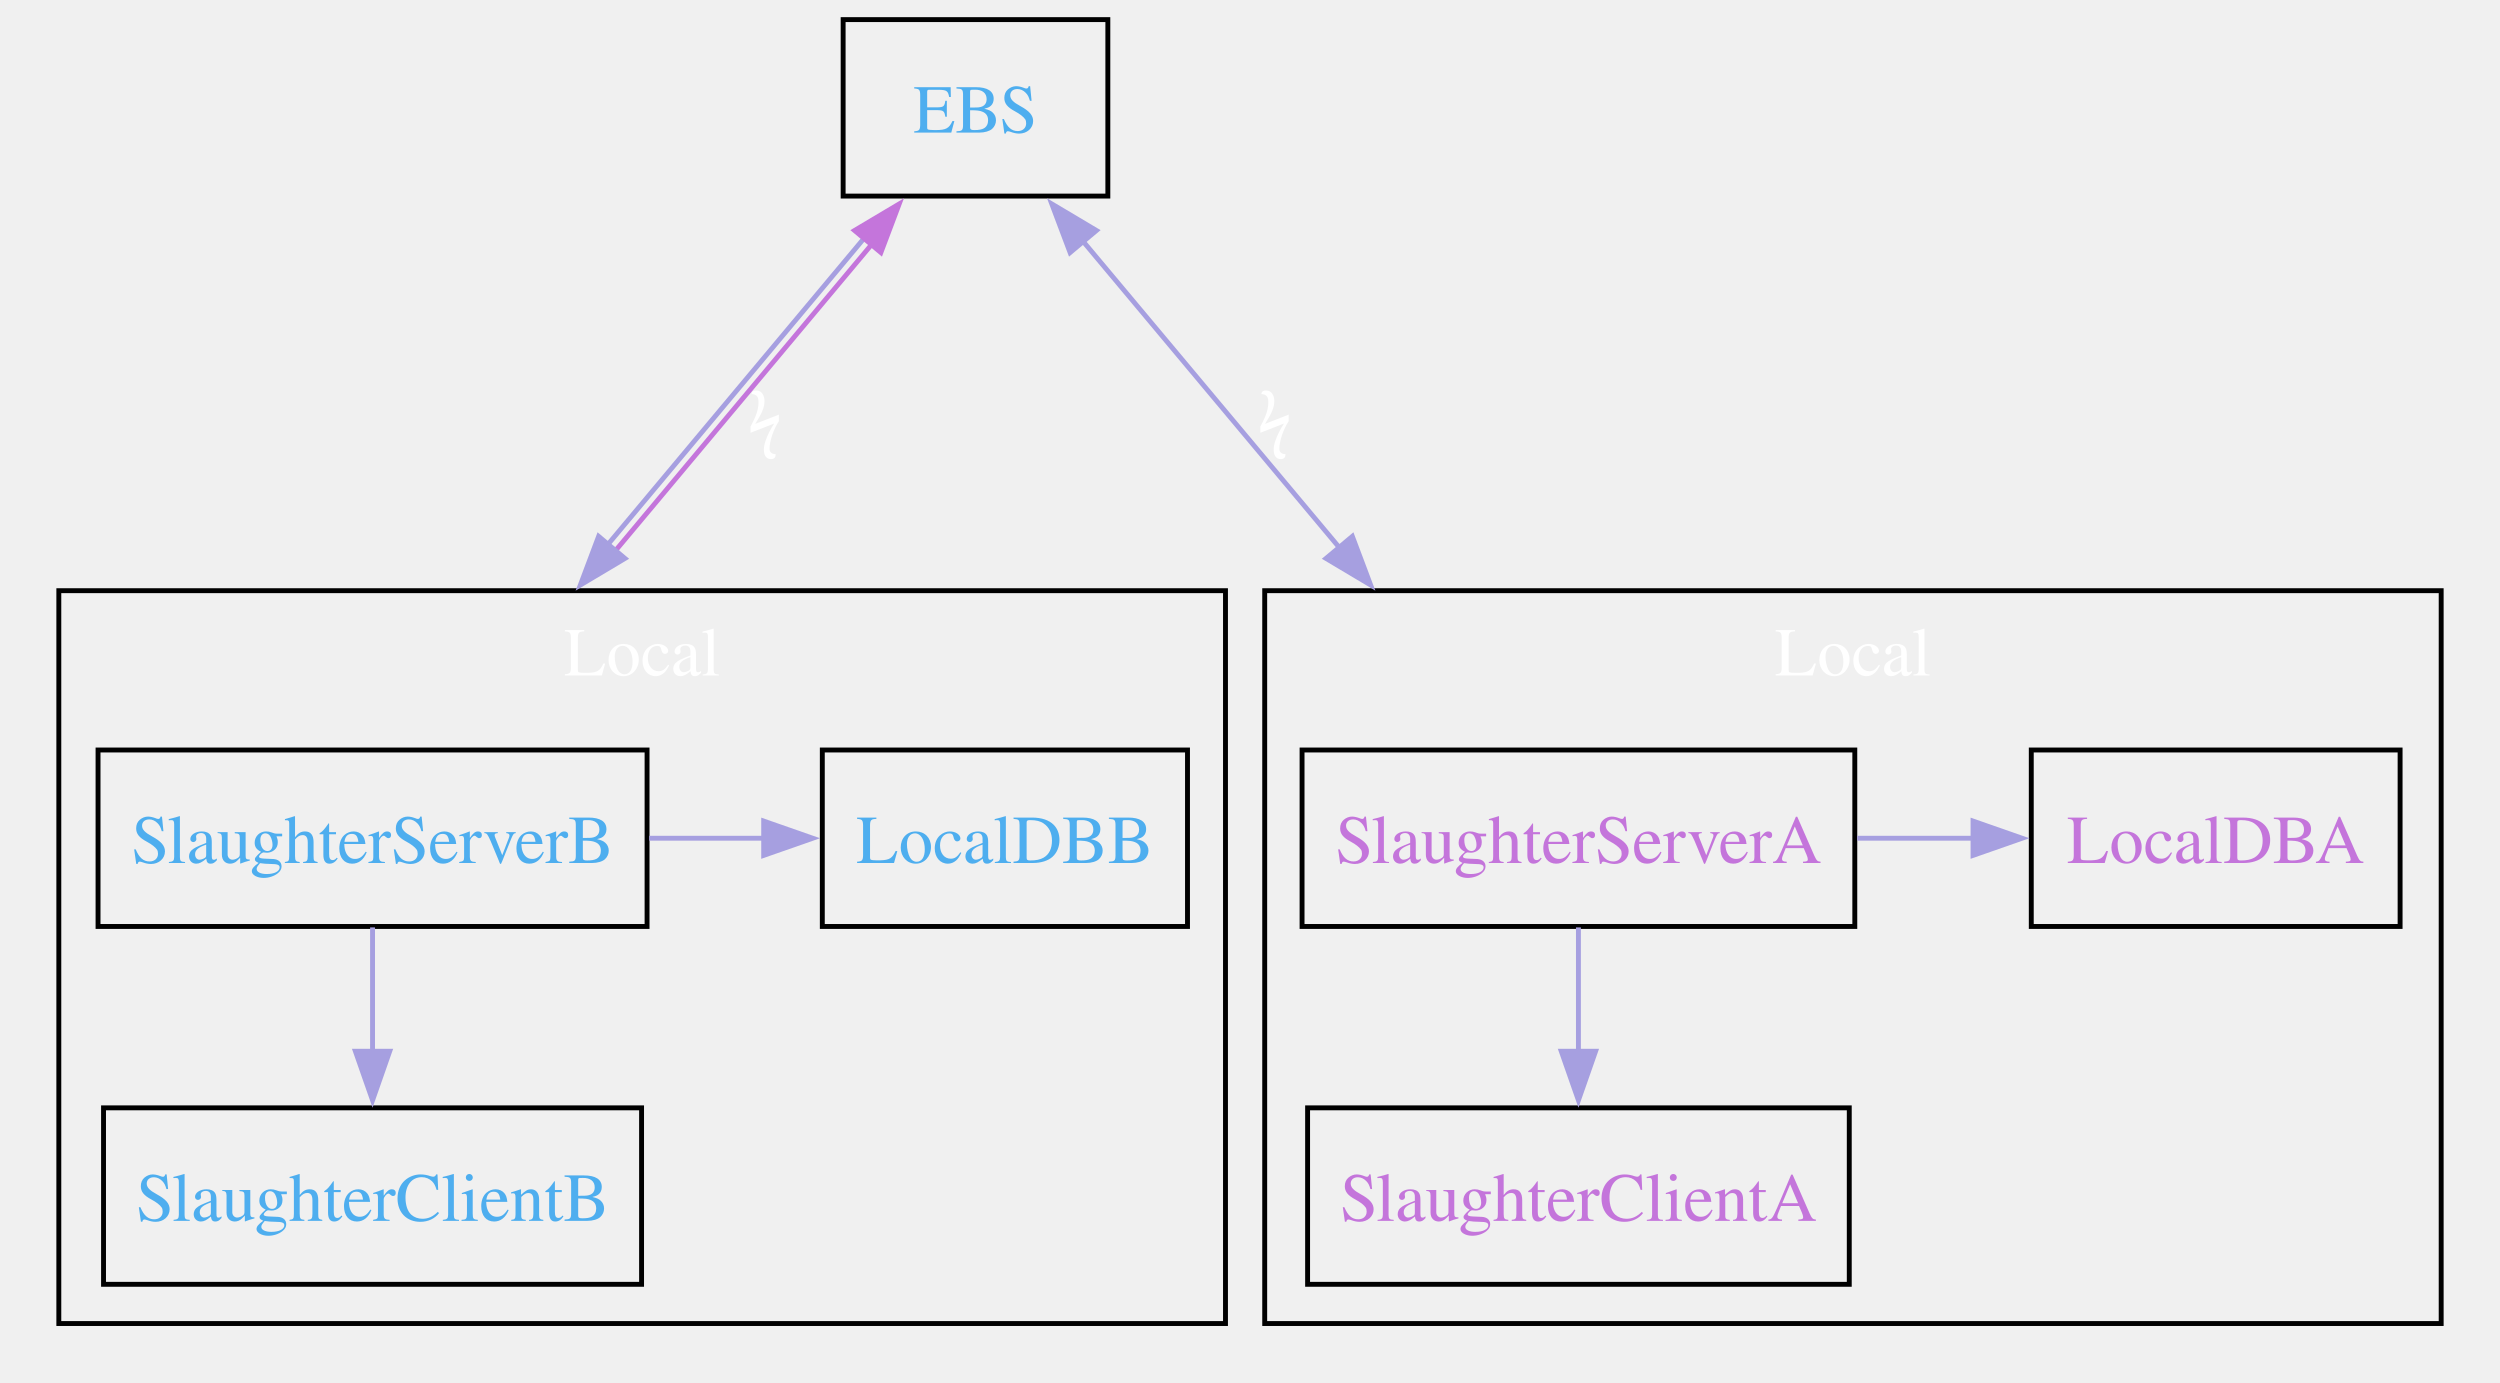
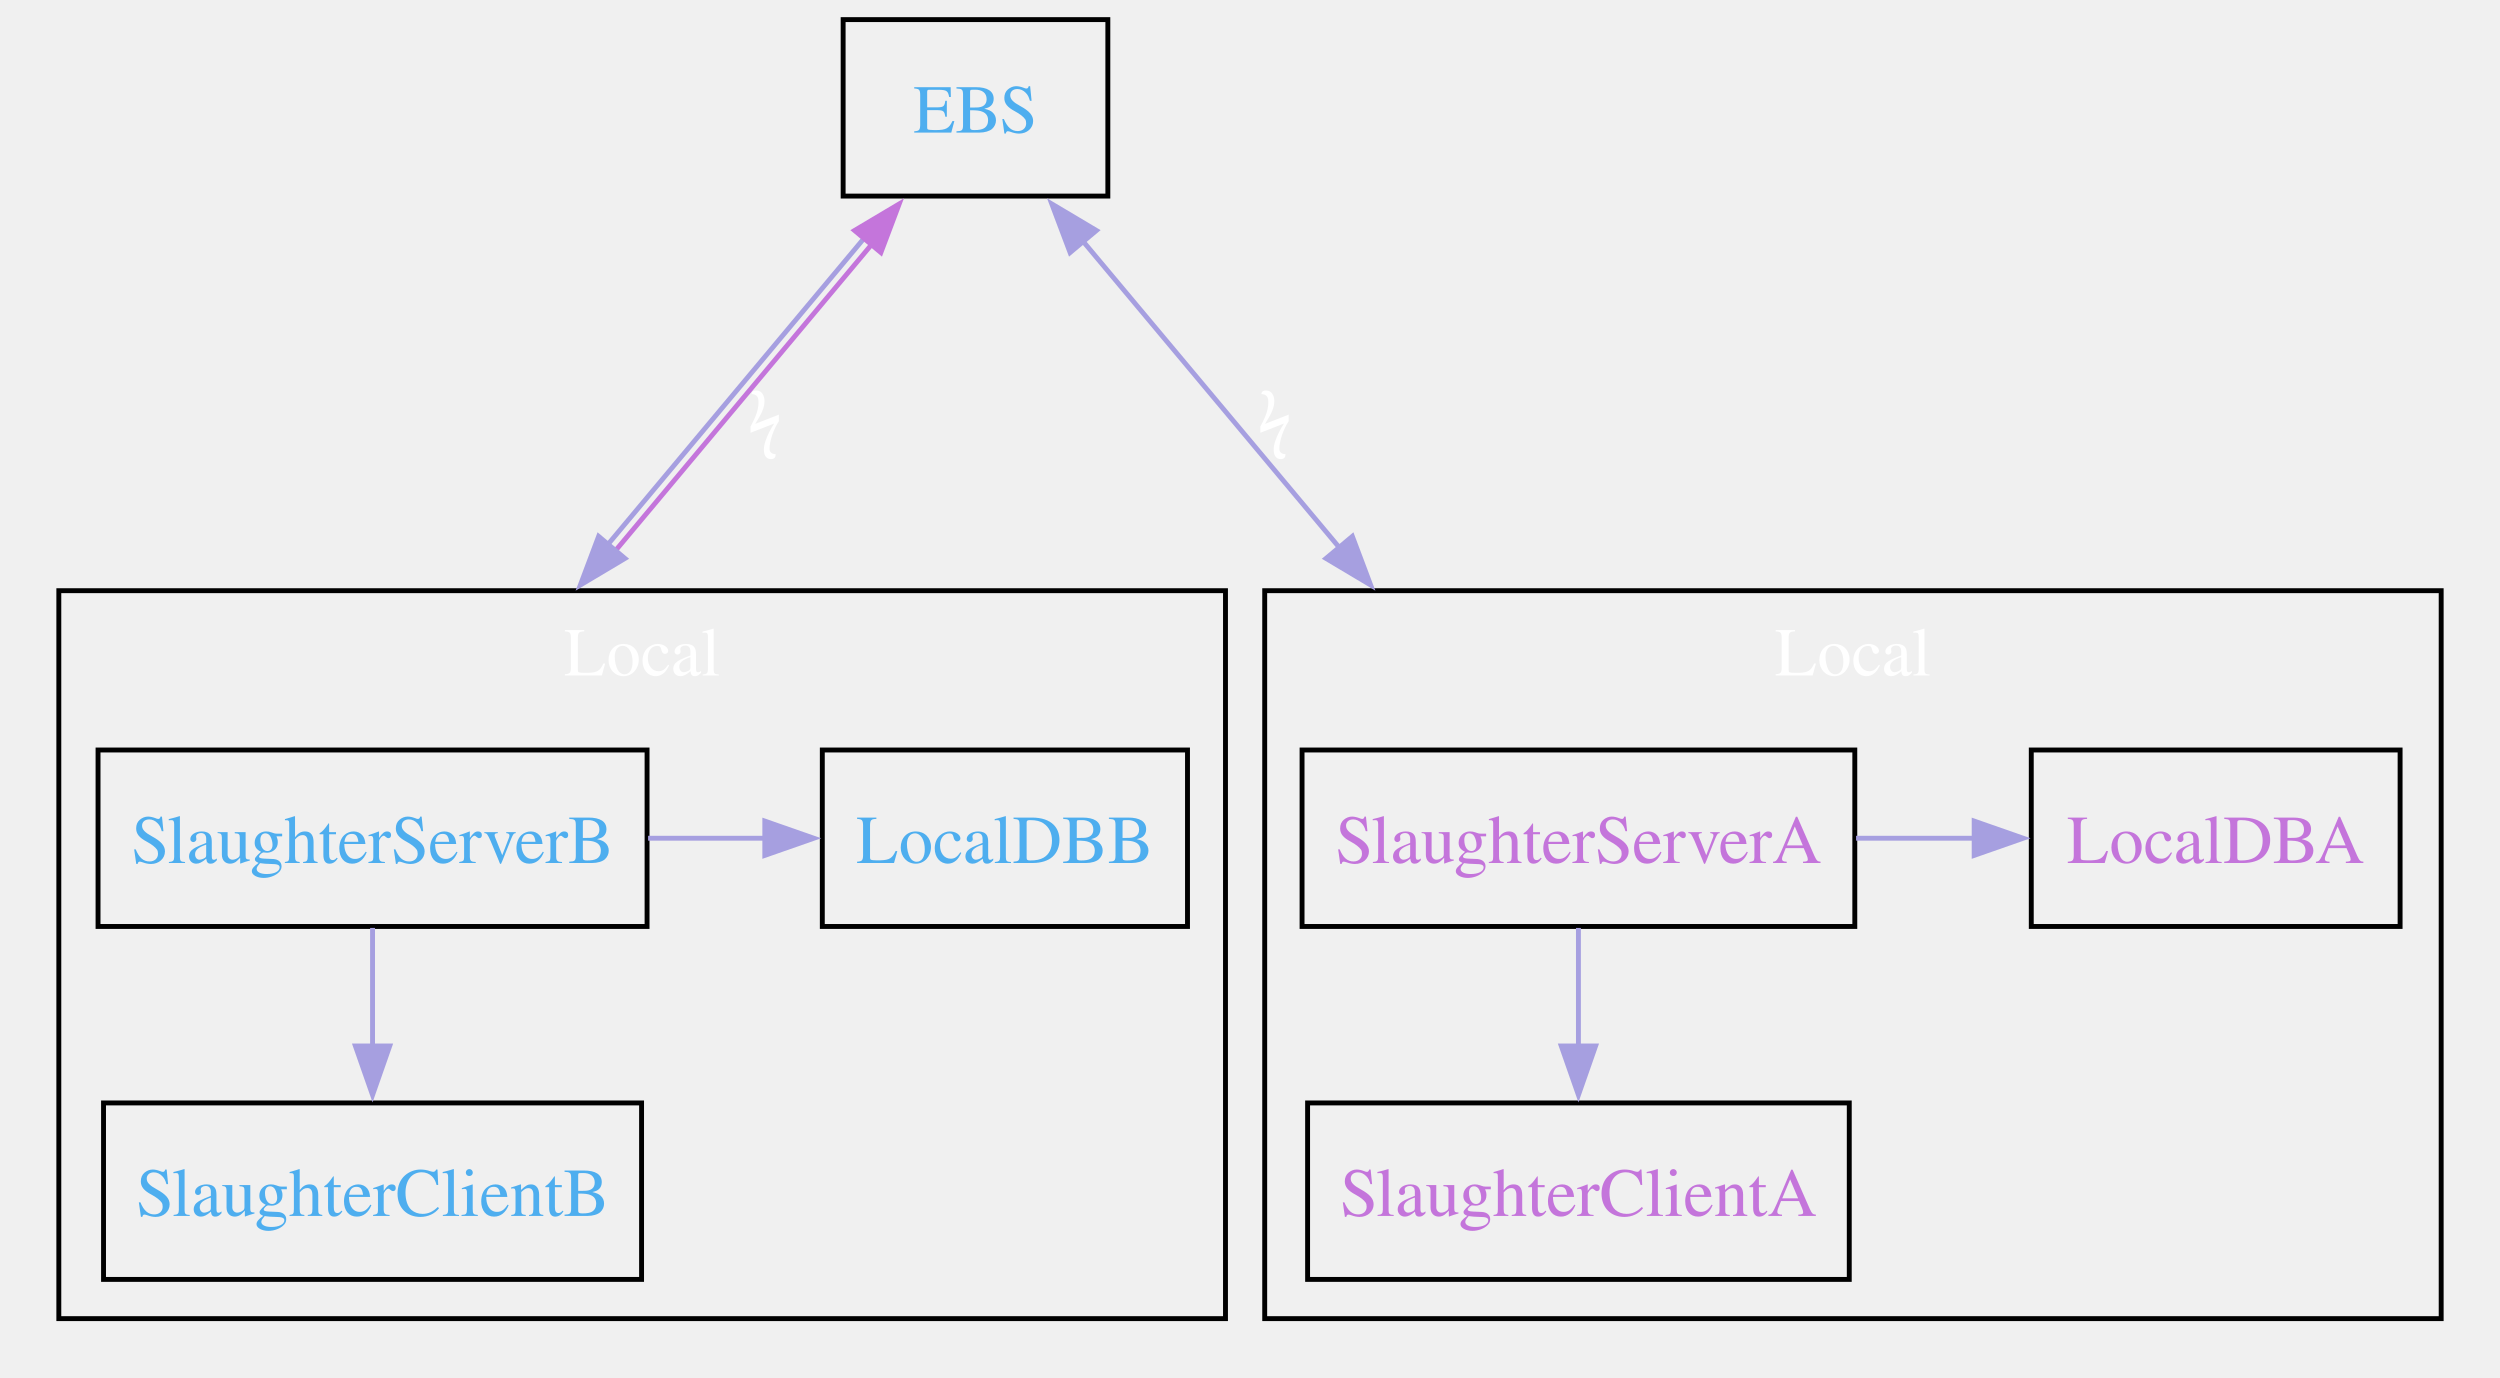
- <svg xmlns="http://www.w3.org/2000/svg" width="510pt" height="282pt" viewBox="0.00 0.00 510.00 282.00">
-   <g id="graph0" class="graph" transform="scale(1 1) rotate(0) translate(4 278)">
+ <svg xmlns="http://www.w3.org/2000/svg" width="510pt" height="281pt" viewBox="0.00 0.00 510.00 281.00">
+   <g id="graph0" class="graph" transform="scale(1 1) rotate(0) translate(4 277)">
    <g id="clust1" class="cluster">
-       <polygon fill="none" stroke="black" points="8,-8 8,-157.5 246,-157.5 246,-8 8,-8" />
-       <text text-anchor="middle" x="127" y="-140.2" font-family="Times,serif" font-size="14.00" fill="white">Local</text>
+       <polygon fill="none" stroke="black" points="8,-8 8,-156.5 246,-156.5 246,-8 8,-8" />
+       <text text-anchor="middle" x="127" y="-139.2" font-family="Times,serif" font-size="14.00" fill="white">Local</text>
    </g>
    <g id="clust3" class="cluster">
-       <polygon fill="none" stroke="black" points="254,-8 254,-157.5 494,-157.5 494,-8 254,-8" />
-       <text text-anchor="middle" x="374" y="-140.2" font-family="Times,serif" font-size="14.00" fill="white">Local</text>
+       <polygon fill="none" stroke="black" points="254,-8 254,-156.5 494,-156.5 494,-8 254,-8" />
+       <text text-anchor="middle" x="374" y="-139.2" font-family="Times,serif" font-size="14.00" fill="white">Local</text>
    </g>
    <g id="node1" class="node">
-       <polygon fill="none" stroke="black" points="128,-125 16,-125 16,-89 128,-89 128,-125" />
-       <text text-anchor="middle" x="72" y="-101.95" font-family="Times,serif" font-size="14.00" fill="#4eaeef">SlaughterServerB</text>
+       <polygon fill="none" stroke="black" points="128,-124 16,-124 16,-88 128,-88 128,-124" />
+       <text text-anchor="middle" x="72" y="-100.95" font-family="Times,serif" font-size="14.00" fill="#4eaeef">SlaughterServerB</text>
    </g>
    <g id="node2" class="node">
-       <polygon fill="none" stroke="black" points="238.25,-125 163.75,-125 163.75,-89 238.25,-89 238.25,-125" />
-       <text text-anchor="middle" x="201" y="-101.95" font-family="Times,serif" font-size="14.00" fill="#4eaeef">LocalDBB</text>
+       <polygon fill="none" stroke="black" points="238.25,-124 163.75,-124 163.75,-88 238.25,-88 238.25,-124" />
+       <text text-anchor="middle" x="201" y="-100.95" font-family="Times,serif" font-size="14.00" fill="#4eaeef">LocalDBB</text>
    </g>
    <g id="edge1" class="edge">
-       <path fill="none" stroke="#a69fe0" d="M128.44,-107C136.25,-107 144.05,-107 151.86,-107" />
-       <polygon fill="#a69fe0" stroke="#a69fe0" points="151.79,-110.5 161.79,-107 151.79,-103.5 151.79,-110.5" />
+       <path fill="none" stroke="#a69fe0" d="M128.21,-106C136.14,-106 144.25,-106 152.03,-106" />
+       <polygon fill="#a69fe0" stroke="#a69fe0" points="152.02,-109.5 162.02,-106 152.02,-102.5 152.02,-109.5" />
    </g>
    <g id="node3" class="node">
      <polygon fill="none" stroke="black" points="126.88,-52 17.12,-52 17.12,-16 126.88,-16 126.88,-52" />
      <text text-anchor="middle" x="72" y="-28.95" font-family="Times,serif" font-size="14.00" fill="#4eaeef">SlaughterClientB</text>
    </g>
    <g id="edge2" class="edge">
-       <path fill="none" stroke="#a69fe0" d="M72,-88.81C72,-81.23 72,-72.1 72,-63.54" />
-       <polygon fill="#a69fe0" stroke="#a69fe0" points="75.5,-63.54 72,-53.54 68.5,-63.54 75.5,-63.54" />
+       <path fill="none" stroke="#a69fe0" d="M72,-87.7C72,-80.41 72,-71.73 72,-63.54" />
+       <polygon fill="#a69fe0" stroke="#a69fe0" points="75.5,-63.62 72,-53.62 68.5,-63.62 75.5,-63.62" />
    </g>
    <g id="node4" class="node">
-       <polygon fill="none" stroke="black" points="374.38,-125 261.62,-125 261.62,-89 374.38,-89 374.38,-125" />
-       <text text-anchor="middle" x="318" y="-101.95" font-family="Times,serif" font-size="14.00" fill="#c475db">SlaughterServerA</text>
+       <polygon fill="none" stroke="black" points="374.38,-124 261.62,-124 261.62,-88 374.38,-88 374.38,-124" />
+       <text text-anchor="middle" x="318" y="-100.95" font-family="Times,serif" font-size="14.00" fill="#c475db">SlaughterServerA</text>
    </g>
    <g id="node5" class="node">
-       <polygon fill="none" stroke="black" points="485.62,-125 410.38,-125 410.38,-89 485.62,-89 485.62,-125" />
-       <text text-anchor="middle" x="448" y="-101.95" font-family="Times,serif" font-size="14.00" fill="#c475db">LocalDBA</text>
+       <polygon fill="none" stroke="black" points="485.62,-124 410.38,-124 410.38,-88 485.62,-88 485.62,-124" />
+       <text text-anchor="middle" x="448" y="-100.95" font-family="Times,serif" font-size="14.00" fill="#c475db">LocalDBA</text>
    </g>
    <g id="edge3" class="edge">
-       <path fill="none" stroke="#a69fe0" d="M374.88,-107C382.84,-107 390.8,-107 398.76,-107" />
-       <polygon fill="#a69fe0" stroke="#a69fe0" points="398.5,-110.5 408.5,-107 398.5,-103.5 398.5,-110.5" />
+       <path fill="none" stroke="#a69fe0" d="M374.64,-106C382.73,-106 391,-106 398.93,-106" />
+       <polygon fill="#a69fe0" stroke="#a69fe0" points="398.73,-109.5 408.73,-106 398.73,-102.5 398.73,-109.5" />
    </g>
    <g id="node6" class="node">
      <polygon fill="none" stroke="black" points="373.25,-52 262.75,-52 262.75,-16 373.25,-16 373.25,-52" />
      <text text-anchor="middle" x="318" y="-28.95" font-family="Times,serif" font-size="14.00" fill="#c475db">SlaughterClientA</text>
    </g>
    <g id="edge4" class="edge">
-       <path fill="none" stroke="#a69fe0" d="M318,-88.81C318,-81.23 318,-72.1 318,-63.54" />
-       <polygon fill="#a69fe0" stroke="#a69fe0" points="321.5,-63.54 318,-53.54 314.5,-63.54 321.5,-63.54" />
+       <path fill="none" stroke="#a69fe0" d="M318,-87.7C318,-80.41 318,-71.73 318,-63.54" />
+       <polygon fill="#a69fe0" stroke="#a69fe0" points="321.5,-63.62 318,-53.62 314.5,-63.62 321.5,-63.62" />
    </g>
    <g id="node7" class="node">
-       <polygon fill="none" stroke="black" points="222,-274 168,-274 168,-238 222,-238 222,-274" />
-       <text text-anchor="middle" x="195" y="-250.95" font-family="Times,serif" font-size="14.00" fill="#4eaeef">EBS</text>
+       <polygon fill="none" stroke="black" points="222,-273 168,-273 168,-237 222,-237 222,-273" />
+       <text text-anchor="middle" x="195" y="-249.95" font-family="Times,serif" font-size="14.00" fill="#4eaeef">EBS</text>
    </g>
    <g id="edge6" class="edge">
-       <path fill="none" stroke="#a69fe0" d="M172.42,-229.57C157.82,-212.13 138.02,-188.46 119.81,-166.69" />
-       <path fill="none" stroke="#c475db" d="M173.95,-228.29C159.36,-210.84 139.56,-187.18 121.34,-165.41" />
-       <polygon fill="#c475db" stroke="#c475db" points="170.33,-230.98 179.44,-236.4 175.7,-226.48 170.33,-230.98" />
-       <polygon fill="#a69fe0" stroke="#a69fe0" points="123.49,-164.08 114.39,-158.66 118.12,-168.58 123.49,-164.08" />
-       <text text-anchor="middle" x="152" y="-187.7" font-family="Times,serif" font-size="14.00" fill="white">ϟ</text>
+       <path fill="none" stroke="#a69fe0" d="M172.42,-228.57C157.82,-211.13 138.02,-187.46 119.81,-165.69" />
+       <path fill="none" stroke="#c475db" d="M173.95,-227.29C159.36,-209.84 139.56,-186.18 121.34,-164.41" />
+       <polygon fill="#c475db" stroke="#c475db" points="170.33,-229.98 179.44,-235.4 175.7,-225.48 170.33,-229.98" />
+       <polygon fill="#a69fe0" stroke="#a69fe0" points="123.49,-163.08 114.39,-157.66 118.12,-167.58 123.49,-163.08" />
+       <text text-anchor="middle" x="152" y="-186.7" font-family="Times,serif" font-size="14.00" fill="white">ϟ</text>
    </g>
    <g id="edge5" class="edge">
-       <path fill="none" stroke="#a69fe0" d="M216.81,-228.93C231.41,-211.48 251.21,-187.82 269.43,-166.05" />
-       <polygon fill="#a69fe0" stroke="#a69fe0" points="214.3,-226.48 210.56,-236.4 219.67,-230.98 214.3,-226.48" />
-       <polygon fill="#a69fe0" stroke="#a69fe0" points="271.88,-168.58 275.61,-158.66 266.51,-164.08 271.88,-168.58" />
-       <text text-anchor="middle" x="256" y="-187.7" font-family="Times,serif" font-size="14.00" fill="white">ϟ</text>
+       <path fill="none" stroke="#a69fe0" d="M216.81,-227.93C231.41,-210.48 251.21,-186.82 269.43,-165.05" />
+       <polygon fill="#a69fe0" stroke="#a69fe0" points="214.3,-225.48 210.56,-235.4 219.67,-229.98 214.3,-225.48" />
+       <polygon fill="#a69fe0" stroke="#a69fe0" points="271.88,-167.58 275.61,-157.66 266.51,-163.08 271.88,-167.58" />
+       <text text-anchor="middle" x="256" y="-186.7" font-family="Times,serif" font-size="14.00" fill="white">ϟ</text>
    </g>
  </g>
</svg>
